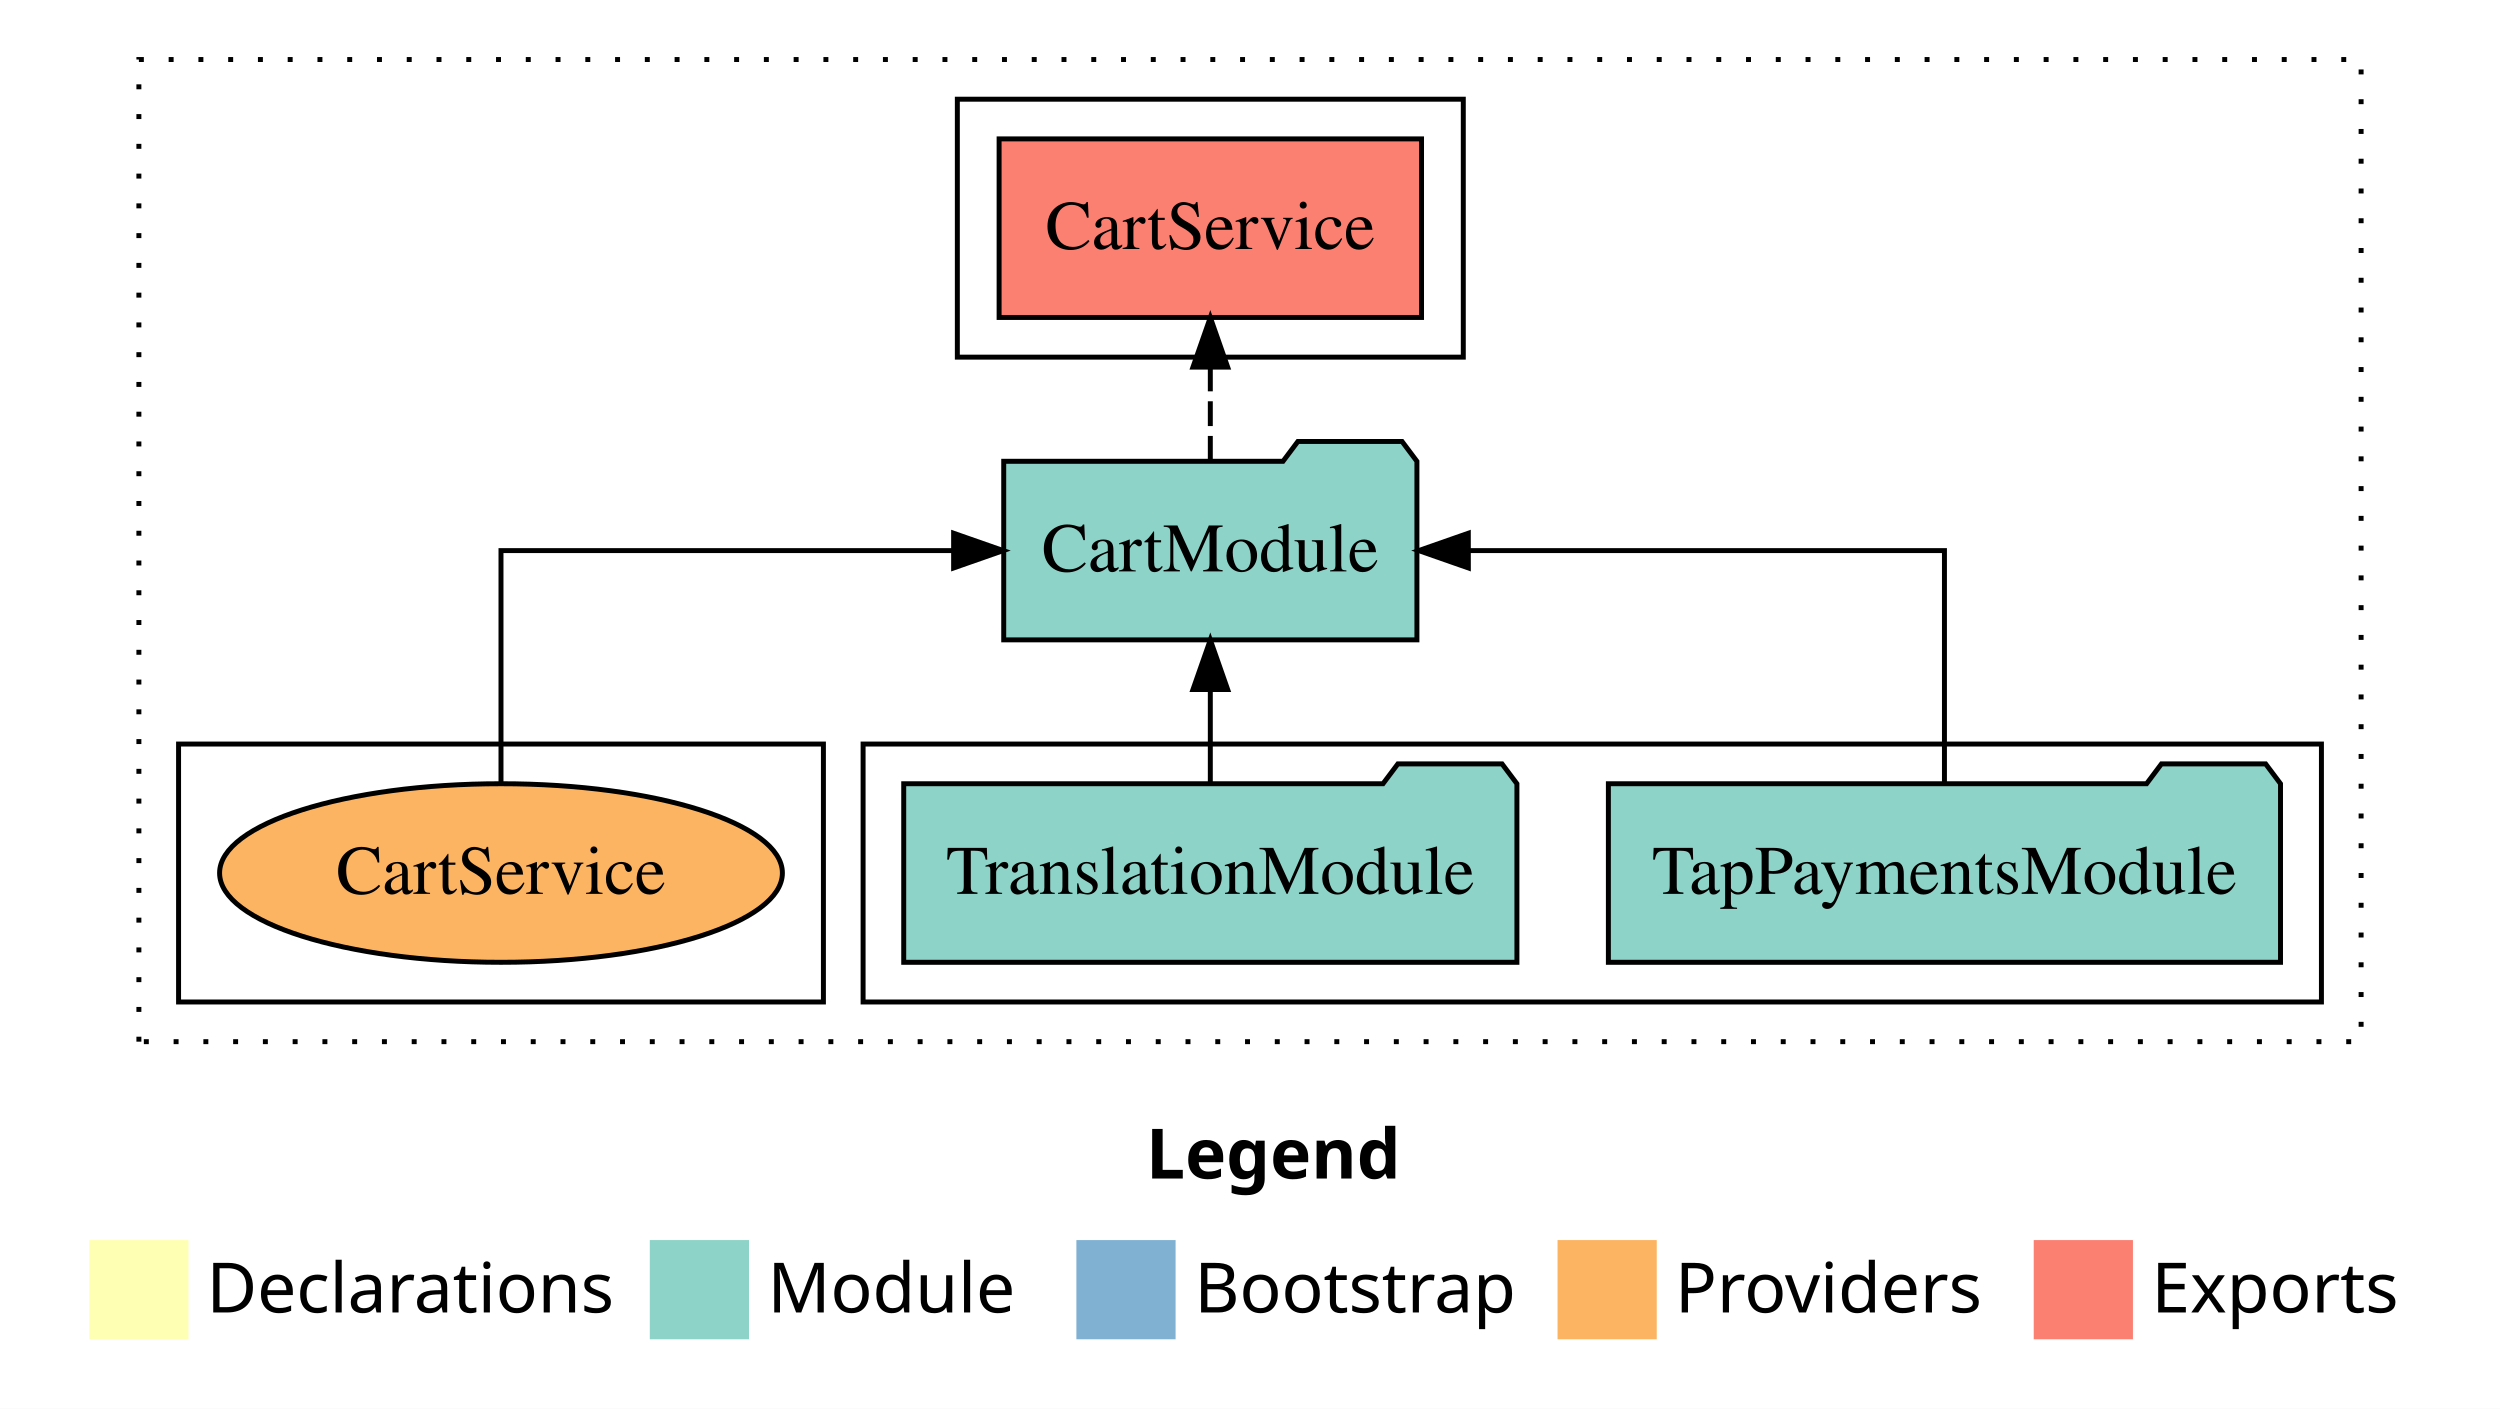
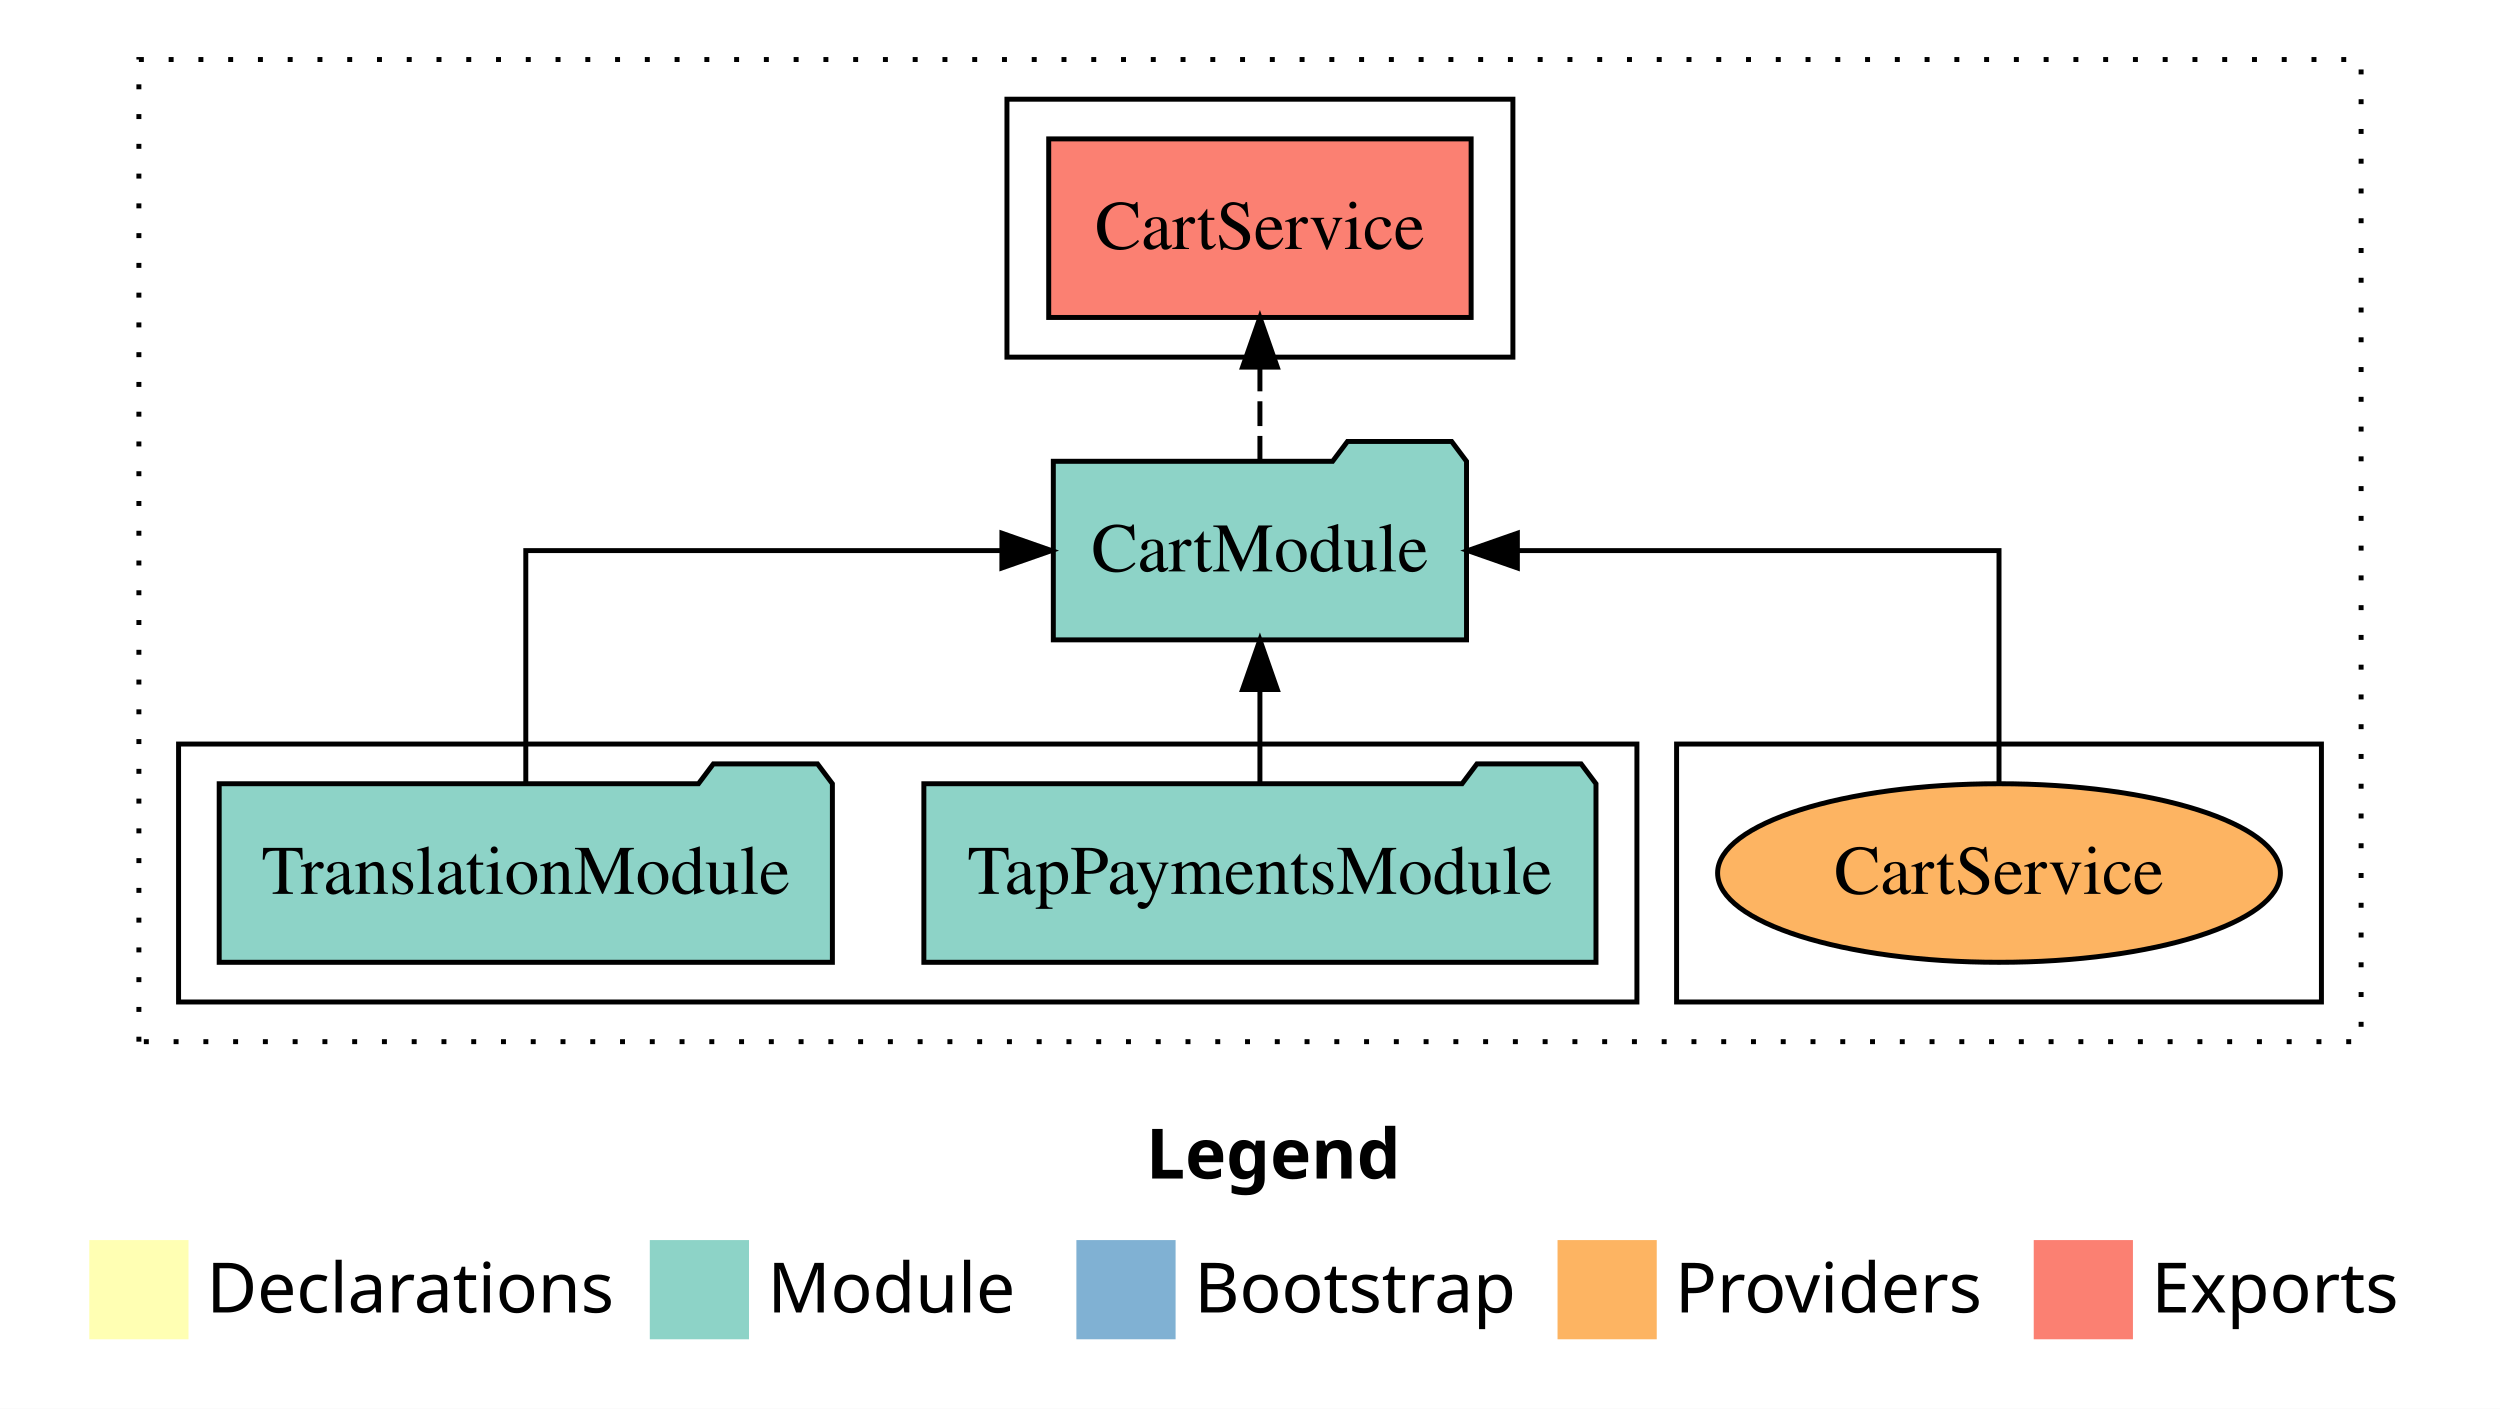
<svg xmlns="http://www.w3.org/2000/svg" width="504pt" height="284pt" viewBox="0.00 0.00 504.00 284.00">
  <g id="graph0" class="graph" transform="scale(1 1) rotate(0) translate(4 280)">
    <polygon fill="white" stroke="transparent" points="-4,4 -4,-280 500,-280 500,4 -4,4" />
    <text text-anchor="start" x="227.01" y="-42.4" font-family="Times-12" font-weight="bold" font-size="14.00">Legend</text>
    <polygon fill="#ffffb3" stroke="transparent" points="14,-10 14,-30 34,-30 34,-10 14,-10" />
    <text text-anchor="start" x="37.63" y="-15.4" font-family="Times-12" font-size="14.00">  Declarations</text>
    <polygon fill="#8dd3c7" stroke="transparent" points="127,-10 127,-30 147,-30 147,-10 127,-10" />
    <text text-anchor="start" x="150.73" y="-15.4" font-family="Times-12" font-size="14.00">  Module</text>
    <polygon fill="#80b1d3" stroke="transparent" points="213,-10 213,-30 233,-30 233,-10 213,-10" />
    <text text-anchor="start" x="236.78" y="-15.4" font-family="Times-12" font-size="14.00">  Bootstrap</text>
    <polygon fill="#fdb462" stroke="transparent" points="310,-10 310,-30 330,-30 330,-10 310,-10" />
    <text text-anchor="start" x="333.67" y="-15.4" font-family="Times-12" font-size="14.00">  Providers</text>
    <polygon fill="#fb8072" stroke="transparent" points="406,-10 406,-30 426,-30 426,-10 406,-10" />
    <text text-anchor="start" x="429.73" y="-15.4" font-family="Times-12" font-size="14.00">  Exports</text>
    <g id="clust1" class="cluster">
      <polygon fill="none" stroke="black" stroke-dasharray="1,5" points="24,-70 24,-268 472,-268 472,-70 24,-70" />
    </g>
+     <g id="clust6" class="cluster">
+       <polygon fill="none" stroke="black" points="334,-78 334,-130 464,-130 464,-78 334,-78" />
+     </g>
    <g id="clust3" class="cluster">
-       <polygon fill="none" stroke="black" points="170,-78 170,-130 464,-130 464,-78 170,-78" />
+       <polygon fill="none" stroke="black" points="32,-78 32,-130 326,-130 326,-78 32,-78" />
    </g>
    <g id="clust4" class="cluster">
-       <polygon fill="none" stroke="black" points="189,-208 189,-260 291,-260 291,-208 189,-208" />
-     </g>
-     <g id="clust6" class="cluster">
-       <polygon fill="none" stroke="black" points="32,-78 32,-130 162,-130 162,-78 32,-78" />
+       <polygon fill="none" stroke="black" points="199,-208 199,-260 301,-260 301,-208 199,-208" />
    </g>
    <g id="node1" class="node">
-       <polygon fill="#8dd3c7" stroke="black" points="455.75,-122 452.75,-126 431.75,-126 428.75,-122 320.25,-122 320.25,-86 455.75,-86 455.75,-122" />
-       <text text-anchor="middle" x="388" y="-99.8" font-family="Times,serif" font-size="14.00">TapPaymentsModule</text>
+       <polygon fill="#8dd3c7" stroke="black" points="317.75,-122 314.75,-126 293.75,-126 290.75,-122 182.25,-122 182.25,-86 317.75,-86 317.75,-122" />
+       <text text-anchor="middle" x="250" y="-99.8" font-family="Times,serif" font-size="14.00">TapPaymentsModule</text>
    </g>
    <g id="node3" class="node">
-       <polygon fill="#8dd3c7" stroke="black" points="281.65,-187 278.65,-191 257.65,-191 254.65,-187 198.35,-187 198.35,-151 281.65,-151 281.65,-187" />
-       <text text-anchor="middle" x="240" y="-164.8" font-family="Times,serif" font-size="14.00">CartModule</text>
+       <polygon fill="#8dd3c7" stroke="black" points="291.65,-187 288.65,-191 267.65,-191 264.65,-187 208.35,-187 208.35,-151 291.65,-151 291.65,-187" />
+       <text text-anchor="middle" x="250" y="-164.8" font-family="Times,serif" font-size="14.00">CartModule</text>
    </g>
    <g id="edge1" class="edge">
-       <path fill="none" stroke="black" d="M388,-122.11C388,-141.34 388,-169 388,-169 388,-169 292.01,-169 292.01,-169" />
-       <polygon fill="black" stroke="black" points="292.02,-165.5 282.01,-169 292.01,-172.5 292.02,-165.5" />
+       <path fill="none" stroke="black" d="M250,-122.11C250,-122.11 250,-140.99 250,-140.99" />
+       <polygon fill="black" stroke="black" points="246.5,-140.99 250,-150.99 253.5,-140.99 246.5,-140.99" />
    </g>
    <g id="node2" class="node">
-       <polygon fill="#8dd3c7" stroke="black" points="301.81,-122 298.81,-126 277.81,-126 274.81,-122 178.19,-122 178.19,-86 301.81,-86 301.81,-122" />
-       <text text-anchor="middle" x="240" y="-99.8" font-family="Times,serif" font-size="14.00">TranslationModule</text>
+       <polygon fill="#8dd3c7" stroke="black" points="163.81,-122 160.81,-126 139.81,-126 136.81,-122 40.19,-122 40.19,-86 163.81,-86 163.81,-122" />
+       <text text-anchor="middle" x="102" y="-99.8" font-family="Times,serif" font-size="14.00">TranslationModule</text>
    </g>
    <g id="edge2" class="edge">
-       <path fill="none" stroke="black" d="M240,-122.11C240,-122.11 240,-140.99 240,-140.99" />
-       <polygon fill="black" stroke="black" points="236.5,-140.99 240,-150.99 243.5,-140.99 236.5,-140.99" />
+       <path fill="none" stroke="black" d="M102,-122.11C102,-141.34 102,-169 102,-169 102,-169 197.99,-169 197.99,-169" />
+       <polygon fill="black" stroke="black" points="197.99,-172.5 207.99,-169 197.98,-165.5 197.99,-172.5" />
    </g>
    <g id="node4" class="node">
-       <polygon fill="#fb8072" stroke="black" points="282.58,-252 197.42,-252 197.42,-216 282.58,-216 282.58,-252" />
-       <text text-anchor="middle" x="240" y="-229.8" font-family="Times,serif" font-size="14.00">CartService </text>
+       <polygon fill="#fb8072" stroke="black" points="292.58,-252 207.42,-252 207.42,-216 292.58,-216 292.58,-252" />
+       <text text-anchor="middle" x="250" y="-229.8" font-family="Times,serif" font-size="14.00">CartService </text>
    </g>
    <g id="edge3" class="edge">
-       <path fill="none" stroke="black" stroke-dasharray="5,2" d="M240,-187.11C240,-187.11 240,-205.99 240,-205.99" />
-       <polygon fill="black" stroke="black" points="236.5,-205.99 240,-215.99 243.5,-205.99 236.5,-205.99" />
+       <path fill="none" stroke="black" stroke-dasharray="5,2" d="M250,-187.11C250,-187.11 250,-205.99 250,-205.99" />
+       <polygon fill="black" stroke="black" points="246.5,-205.99 250,-215.99 253.5,-205.99 246.5,-205.99" />
    </g>
    <g id="node5" class="node">
-       <ellipse fill="#fdb462" stroke="black" cx="97" cy="-104" rx="56.73" ry="18" />
-       <text text-anchor="middle" x="97" y="-99.8" font-family="Times,serif" font-size="14.00">CartService</text>
+       <ellipse fill="#fdb462" stroke="black" cx="399" cy="-104" rx="56.73" ry="18" />
+       <text text-anchor="middle" x="399" y="-99.8" font-family="Times,serif" font-size="14.00">CartService</text>
    </g>
    <g id="edge4" class="edge">
-       <path fill="none" stroke="black" d="M97,-122.11C97,-141.34 97,-169 97,-169 97,-169 188.25,-169 188.25,-169" />
-       <polygon fill="black" stroke="black" points="188.25,-172.5 198.25,-169 188.25,-165.5 188.25,-172.5" />
+       <path fill="none" stroke="black" d="M399,-122.11C399,-141.34 399,-169 399,-169 399,-169 301.9,-169 301.9,-169" />
+       <polygon fill="black" stroke="black" points="301.9,-165.5 291.9,-169 301.9,-172.5 301.9,-165.5" />
    </g>
  </g>
</svg>
